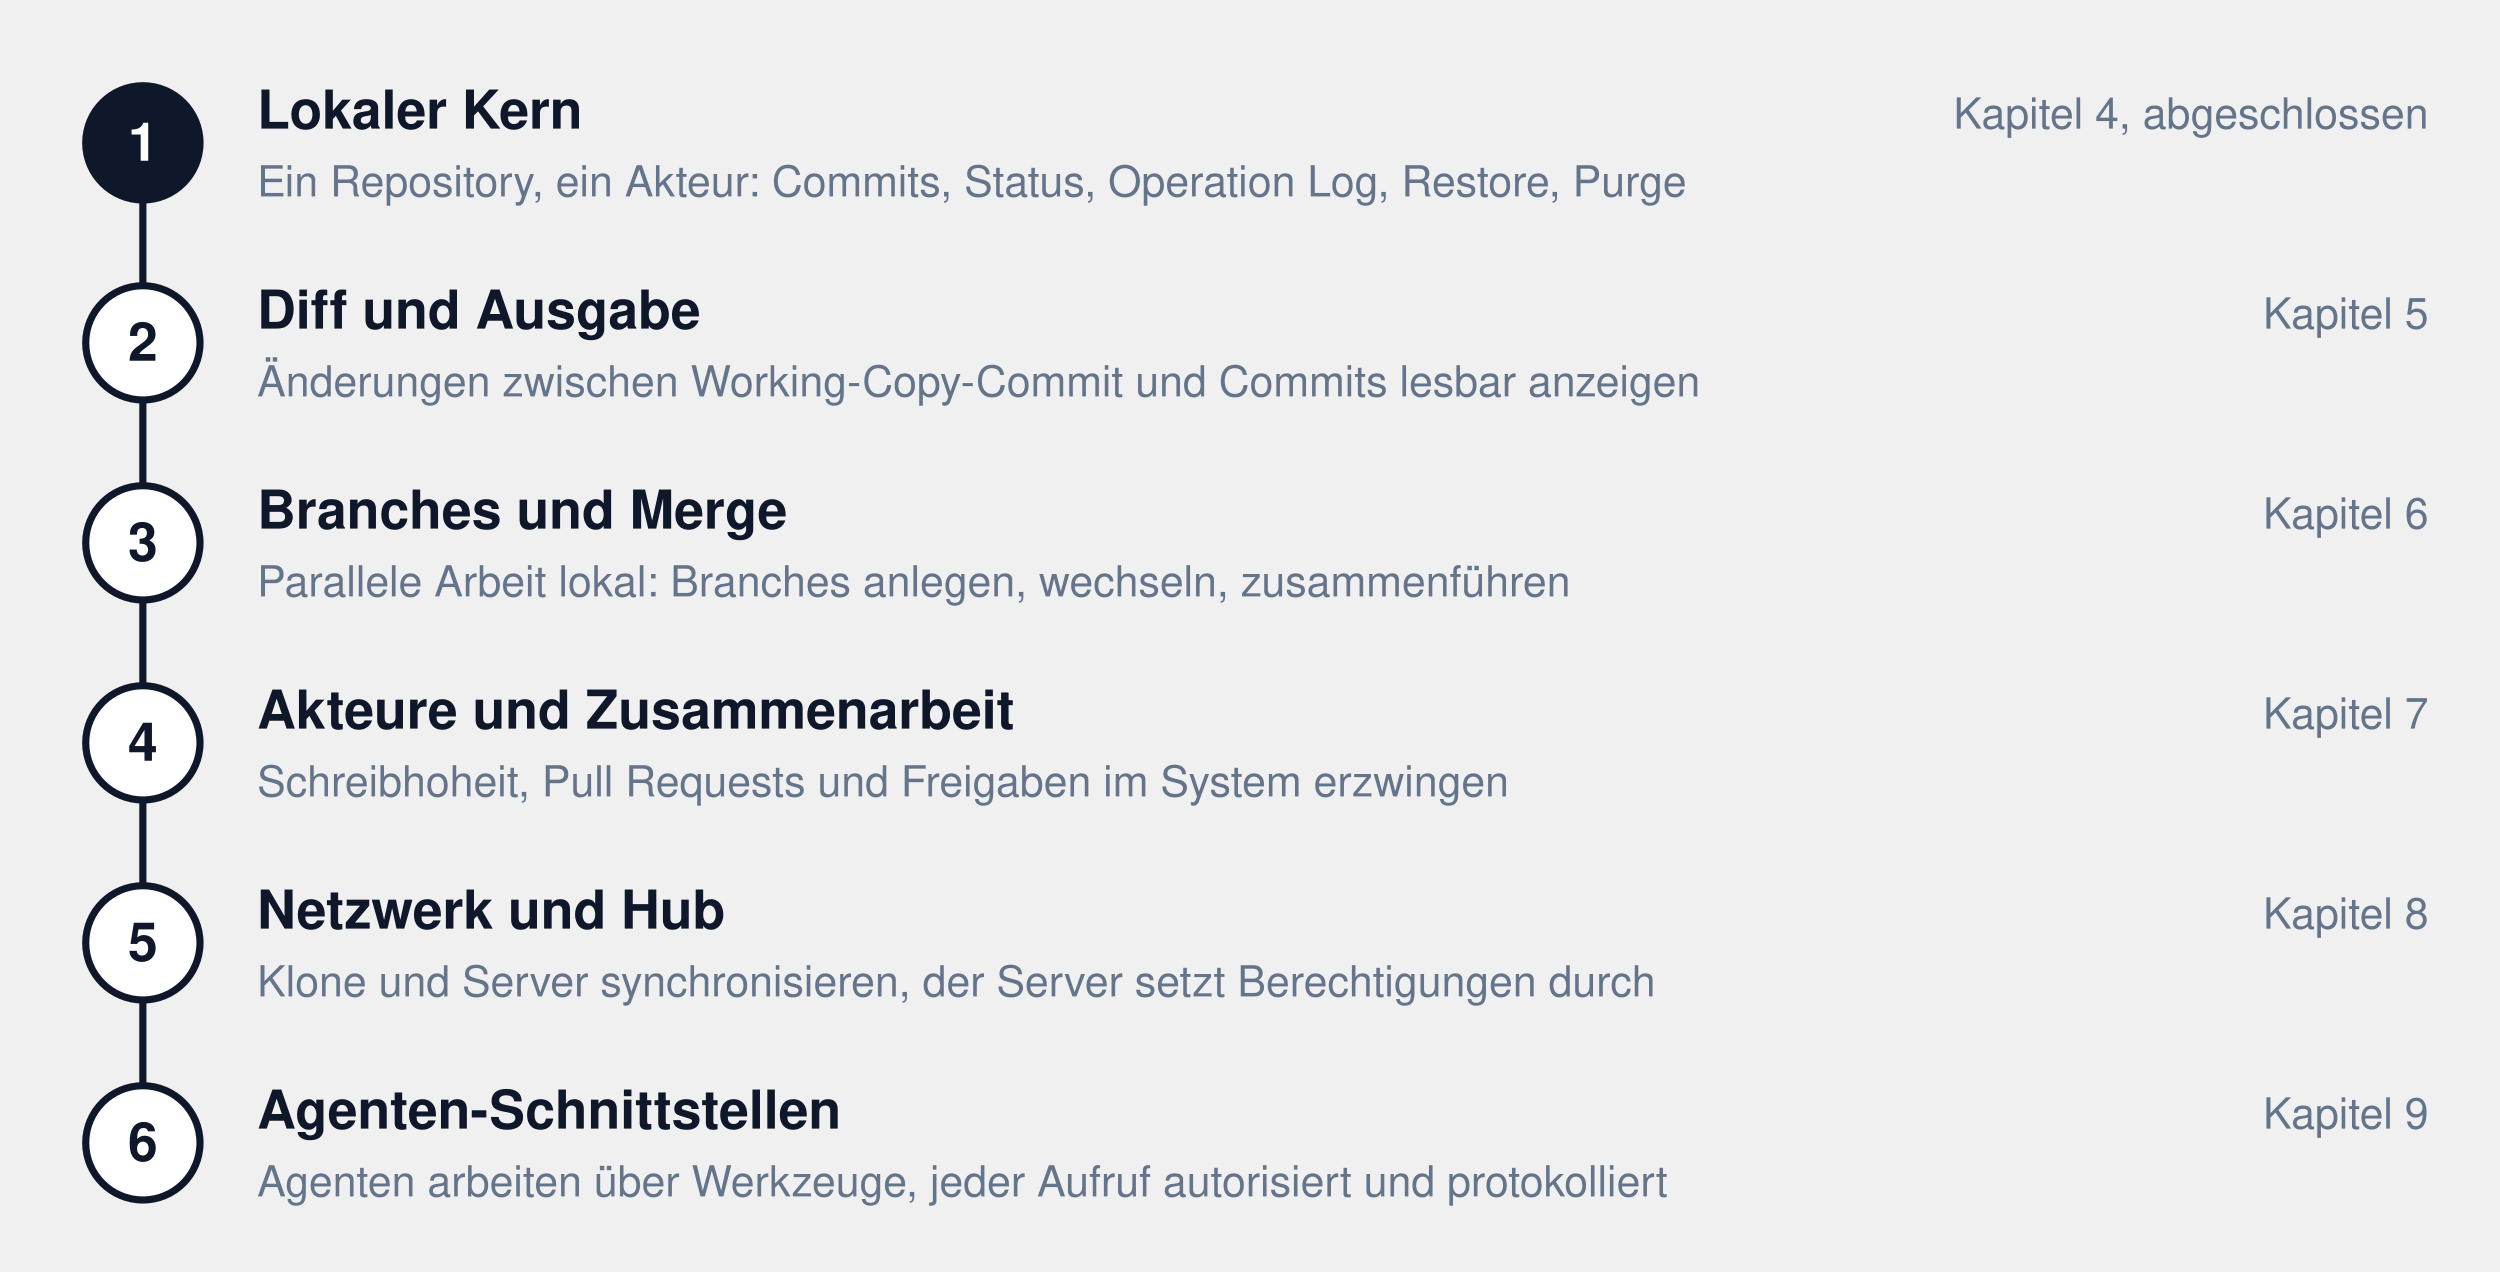
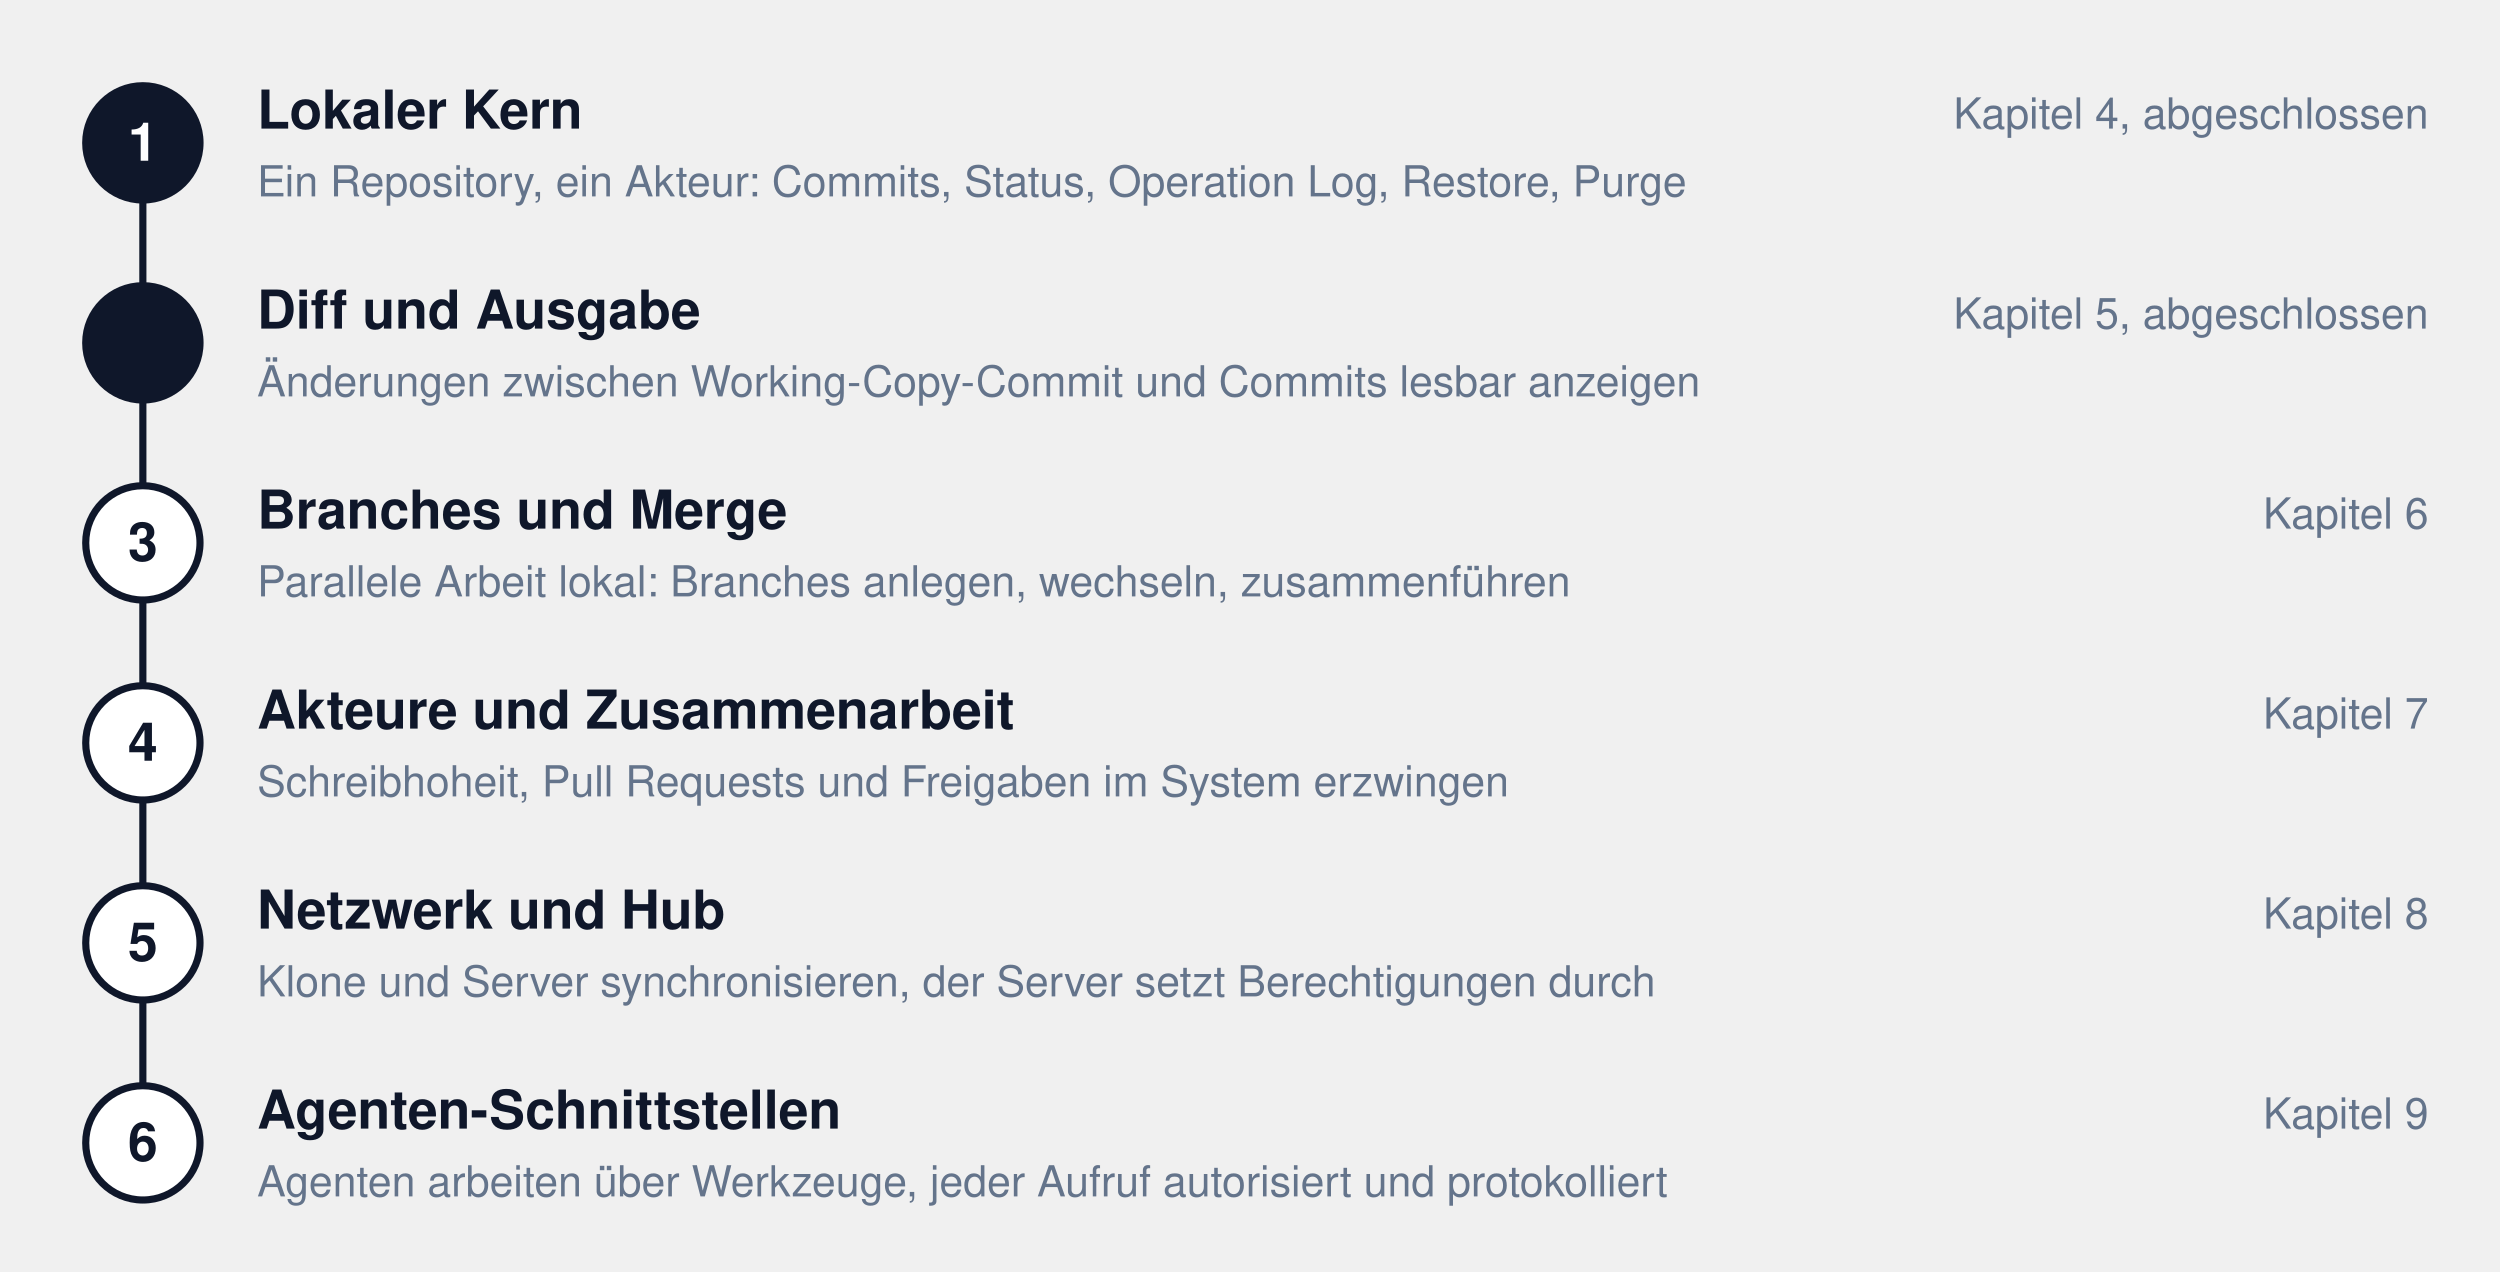
<svg xmlns="http://www.w3.org/2000/svg" viewBox="0 0 700 356" font-family="Helvetica, Arial, sans-serif">
  <line x1="40" y1="40" x2="40" y2="320" stroke="#0F172A" stroke-width="2" />
  <g fill="#FFFFFF" stroke="#0F172A" stroke-width="2">
    <circle cx="40" cy="40" r="16" fill="#0F172A" />
-     <circle cx="40" cy="96" r="16" />
+     <circle cx="40" cy="96" r="16" fill="#0F172A" />
    <circle cx="40" cy="152" r="16" />
    <circle cx="40" cy="208" r="16" />
    <circle cx="40" cy="264" r="16" />
    <circle cx="40" cy="320" r="16" />
  </g>
  <g text-anchor="middle" font-size="15" font-weight="bold" fill="#0F172A">
    <text x="40" y="45" fill="#FFFFFF">1</text>
    <text x="40" y="101">2</text>
    <text x="40" y="157">3</text>
    <text x="40" y="213">4</text>
    <text x="40" y="269">5</text>
    <text x="40" y="325">6</text>
  </g>
  <g font-size="15" font-weight="bold" fill="#0F172A">
    <text x="72" y="36">Lokaler Kern</text>
    <text x="72" y="92">Diff und Ausgabe</text>
    <text x="72" y="148">Branches und Merge</text>
    <text x="72" y="204">Akteure und Zusammenarbeit</text>
    <text x="72" y="260">Netzwerk und Hub</text>
    <text x="72" y="316">Agenten-Schnittstellen</text>
  </g>
  <g font-size="12" fill="#64748B">
    <text x="72" y="55">Ein Repository, ein Akteur: Commits, Status, Operation Log, Restore, Purge</text>
    <text x="72" y="111">Änderungen zwischen Working-Copy-Commit und Commits lesbar anzeigen</text>
    <text x="72" y="167">Parallele Arbeit lokal: Branches anlegen, wechseln, zusammenführen</text>
    <text x="72" y="223">Schreibhoheit, Pull Requests und Freigaben im System erzwingen</text>
    <text x="72" y="279">Klone und Server synchronisieren, der Server setzt Berechtigungen durch</text>
    <text x="72" y="335">Agenten arbeiten über Werkzeuge, jeder Aufruf autorisiert und protokolliert</text>
  </g>
  <g font-size="12" fill="#64748B" text-anchor="end">
    <text x="680" y="36">Kapitel 4, abgeschlossen</text>
-     <text x="680" y="92">Kapitel 5</text>
+     <text x="680" y="92">Kapitel 5, abgeschlossen</text>
    <text x="680" y="148">Kapitel 6</text>
    <text x="680" y="204">Kapitel 7</text>
    <text x="680" y="260">Kapitel 8</text>
    <text x="680" y="316">Kapitel 9</text>
  </g>
</svg>
